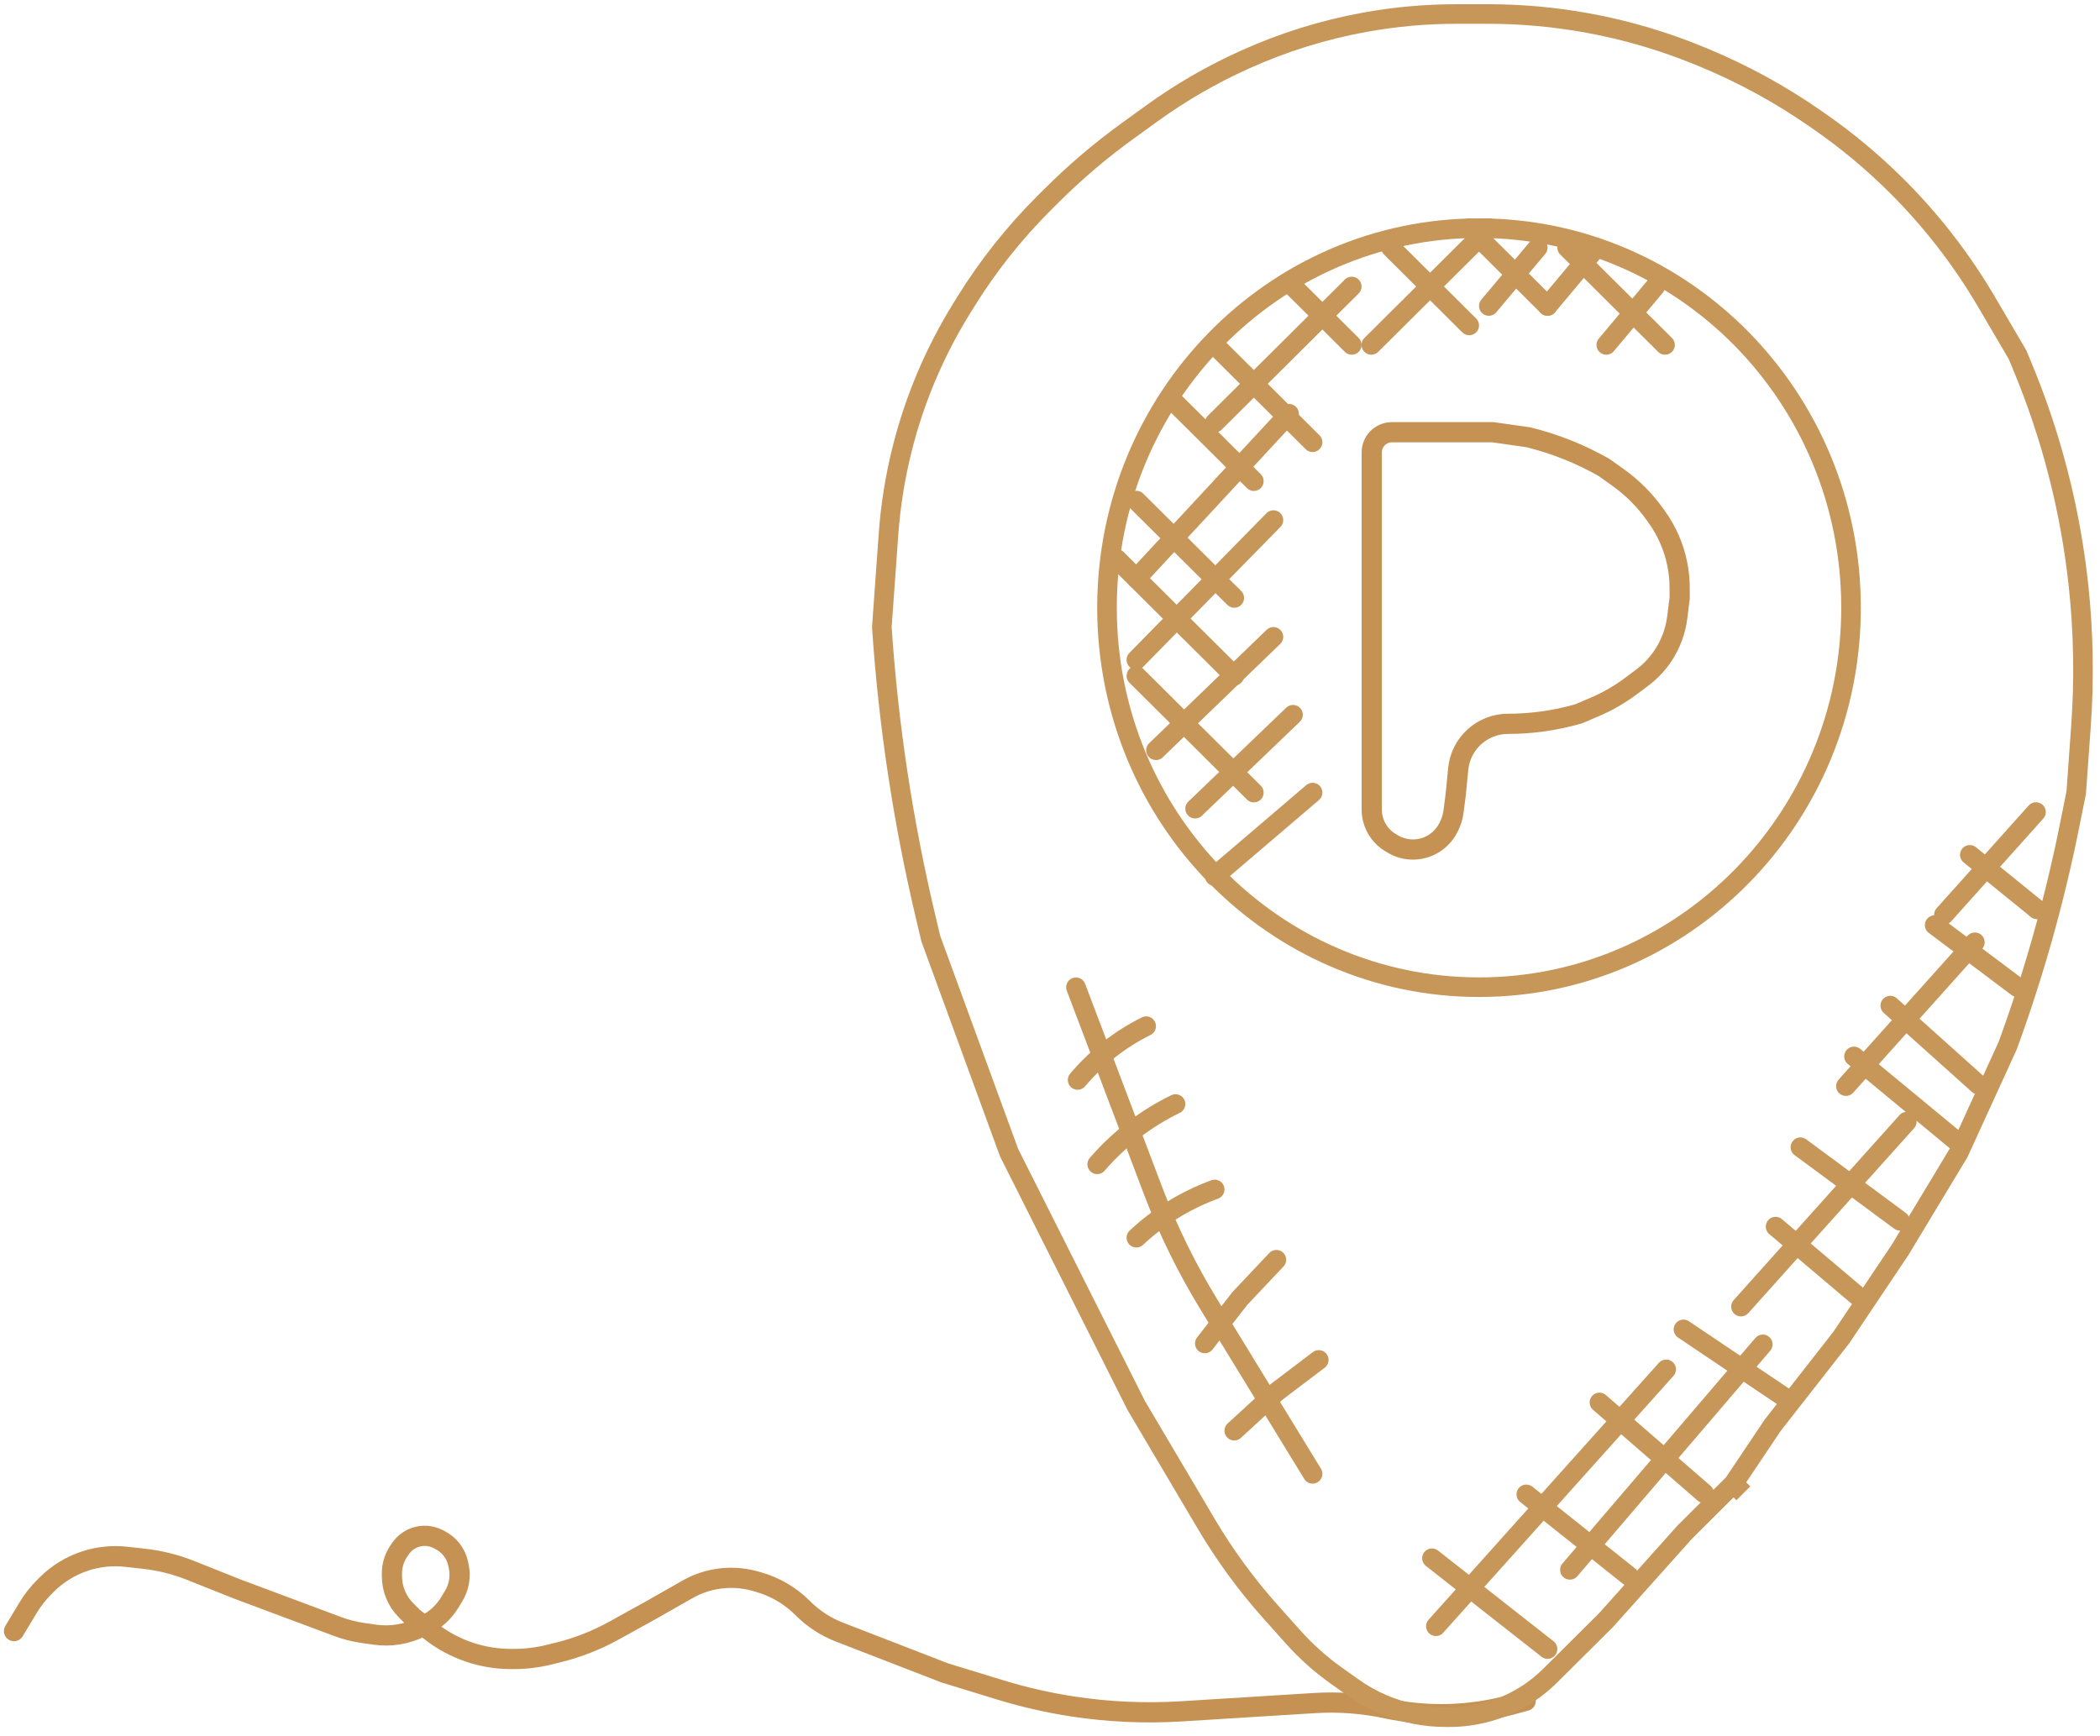
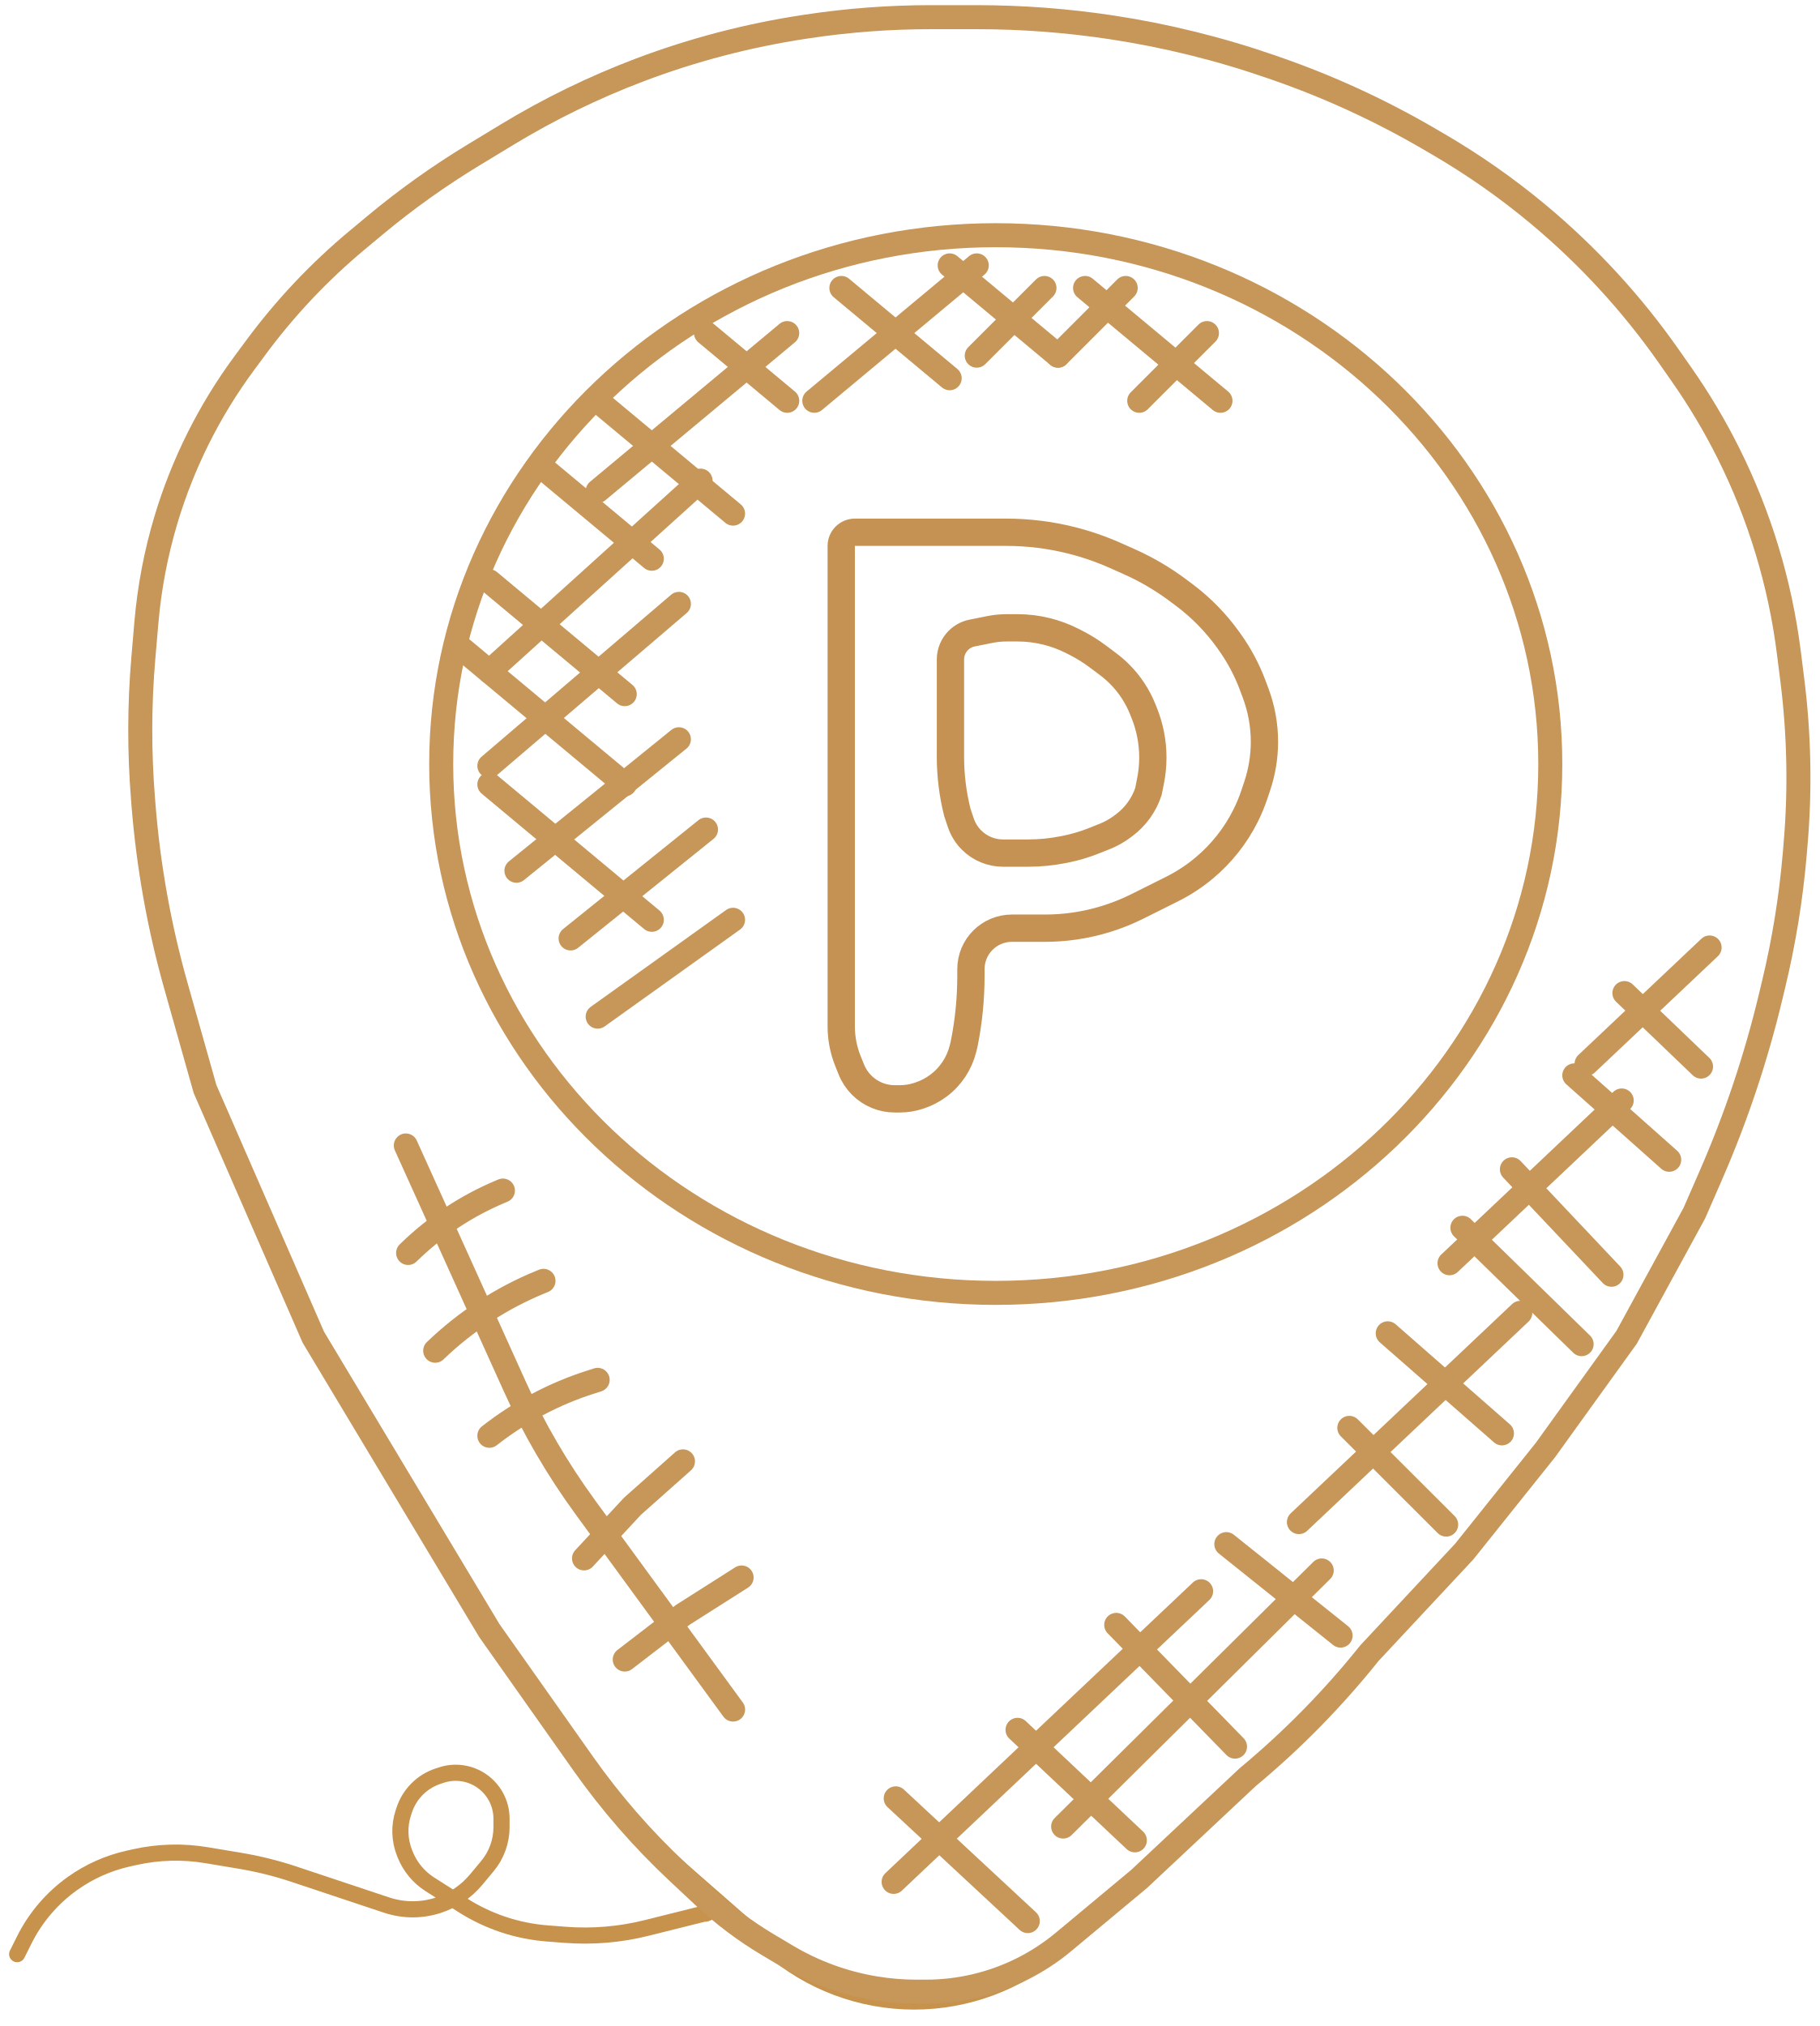
- <svg xmlns="http://www.w3.org/2000/svg" width="150" height="124" viewBox="0 0 150 124" fill="none">
-   <path d="M1 116.526L2 114.867C2.332 114.315 2.73 113.807 3.186 113.353L3.338 113.201C4.102 112.441 5.032 111.868 6.055 111.528V111.528C7.006 111.212 8.015 111.106 9.011 111.216L10.279 111.357C11.42 111.483 12.538 111.762 13.604 112.187L16.997 113.539L20.996 115.033L24.139 116.207C24.708 116.419 25.299 116.57 25.9 116.655L26.78 116.781C27.897 116.939 29.035 116.755 30.044 116.253L30.379 116.086C31.107 115.723 31.717 115.16 32.137 114.463L32.414 114.003C32.787 113.384 32.915 112.648 32.773 111.94L32.732 111.739C32.582 110.99 32.093 110.351 31.409 110.011L31.267 109.94C30.772 109.693 30.2 109.653 29.675 109.827V109.827C29.234 109.974 28.854 110.263 28.596 110.649L28.464 110.845C28.158 111.303 27.995 111.841 27.995 112.391V112.599C27.995 113.519 28.361 114.402 29.014 115.052L29.494 115.531L30.699 116.49C31.555 117.173 32.526 117.699 33.566 118.044V118.044C34.511 118.358 35.501 118.518 36.498 118.518H36.699C37.558 118.518 38.414 118.413 39.248 118.206L39.923 118.038C41.296 117.696 42.619 117.175 43.857 116.49L46.491 115.033L49.102 113.547C49.69 113.212 50.329 112.973 50.993 112.841V112.841C51.977 112.645 52.993 112.686 53.958 112.961L54.179 113.024C55.366 113.361 56.448 113.996 57.322 114.867L57.369 114.913C58.107 115.649 58.99 116.223 59.962 116.599L67.487 119.514L71.448 120.728C73.137 121.246 74.862 121.64 76.609 121.908V121.908C79.185 122.303 81.796 122.42 84.397 122.258L93.901 121.667C95.613 121.56 97.332 121.688 99.01 122.046V122.046C101.947 122.673 104.992 122.589 107.891 121.802L108.979 121.506" stroke="#C59253" stroke-width="1.443" stroke-linecap="round" />
-   <path d="M114.735 24.64L118.232 20.468" stroke="#C79659" stroke-width="1.399" stroke-linecap="round" />
-   <path d="M106.344 21.859L109.841 17.687" stroke="#C79659" stroke-width="1.399" stroke-linecap="round" />
-   <path d="M86.763 30.201L96.553 20.468" stroke="#C79659" stroke-width="1.399" stroke-linecap="round" />
-   <path d="M81.169 41.327L92.077 29.561" stroke="#C79659" stroke-width="1.399" stroke-linecap="round" />
-   <path d="M81.169 47.136L90.959 37.155" stroke="#C79659" stroke-width="1.399" stroke-linecap="round" />
-   <path d="M85.365 57.771L92.358 51.061" stroke="#C79659" stroke-width="1.399" stroke-linecap="round" />
-   <path d="M86.764 62.592L93.756 56.623" stroke="#C79659" stroke-width="1.399" stroke-linecap="round" />
-   <path d="M93.758 105.291L86.351 93.193C84.766 90.604 83.427 87.873 82.351 85.035L76.854 70.53" stroke="#C79659" stroke-width="1.399" stroke-linecap="round" />
-   <path d="M76.973 77.153L77.041 77.075C78.381 75.508 80.023 74.228 81.869 73.31V73.31" stroke="#C79659" stroke-width="1.399" stroke-linecap="round" />
-   <path d="M78.372 83.178L78.432 83.11C79.973 81.34 81.856 79.898 83.966 78.872V78.872" stroke="#C79659" stroke-width="1.399" stroke-linecap="round" />
-   <path d="M81.169 88.421V88.421C82.739 86.951 84.58 85.803 86.59 85.04L86.763 84.974" stroke="#C79659" stroke-width="1.399" stroke-linecap="round" />
-   <path d="M86.058 95.976L88.563 92.76L91.17 89.997" stroke="#C79659" stroke-width="1.399" stroke-linecap="round" />
-   <path d="M88.162 102.208L91.167 99.449L94.198 97.153" stroke="#C79659" stroke-width="1.399" stroke-linecap="round" />
-   <path d="M82.568 53.599L90.959 45.498" stroke="#C79659" stroke-width="1.399" stroke-linecap="round" />
-   <path d="M97.952 24.639L106.343 16.296" stroke="#C79659" stroke-width="1.399" stroke-linecap="round" />
-   <path d="M110.539 21.859L114.036 17.687" stroke="#C79659" stroke-width="1.399" stroke-linecap="round" />
-   <path d="M124.525 106.684L123.826 105.988M123.826 105.988L126.623 101.817L131.518 95.559L135.714 89.302L139.909 82.349L143.406 74.701V74.701C145.268 69.609 146.74 64.383 147.809 59.069L148.301 56.623L148.641 51.886C148.88 48.561 148.824 45.222 148.473 41.907V41.907C147.895 36.451 146.524 31.108 144.403 26.047L144.105 25.335L141.891 21.561C140.111 18.528 137.947 15.736 135.453 13.256V13.256C133.765 11.578 131.934 10.05 129.981 8.691L129.663 8.47C127.177 6.74 124.512 5.282 121.714 4.123L121.467 4.021C118.851 2.937 116.127 2.137 113.341 1.633V1.633C111.012 1.212 108.65 1 106.283 1H104.038C101.85 1 99.666 1.196 97.513 1.585V1.585C94.554 2.12 91.671 3.017 88.931 4.255L88.829 4.301C86.526 5.342 84.333 6.613 82.284 8.095L80.55 9.349C78.635 10.734 76.831 12.266 75.155 13.933L74.629 14.456C72.47 16.603 70.57 18.994 68.968 21.583L68.68 22.049C66.761 25.148 65.332 28.525 64.444 32.06V32.06C63.94 34.062 63.613 36.105 63.465 38.164L62.988 44.803V44.803C63.453 51.744 64.492 58.635 66.094 65.404L66.484 67.052L72.079 82.349L81.169 100.426L85.283 107.379L86.172 108.882C87.496 111.119 89.035 113.222 90.768 115.16L92.378 116.962C93.294 117.986 94.322 118.905 95.443 119.701L96.662 120.567C97.973 121.498 99.481 122.145 101.059 122.459V122.459C101.779 122.602 102.518 122.675 103.252 122.675H103.528C105.371 122.675 107.179 122.177 108.762 121.233V121.233C109.478 120.806 110.139 120.292 110.731 119.704L114.735 115.722L120.329 109.465L123.826 105.988Z" stroke="#C79659" stroke-width="1.399" />
-   <path d="M105.645 16.3C120.307 16.3 132.217 28.426 132.217 43.413C132.217 58.399 120.307 70.525 105.645 70.525C90.982 70.525 79.071 58.399 79.071 43.413C79.071 28.426 90.982 16.3 105.645 16.3Z" stroke="#C79659" stroke-width="1.399" />
-   <path d="M111.938 17.687L118.931 24.64" stroke="#C79659" stroke-width="1.399" stroke-linecap="round" />
-   <path d="M104.945 16.296L110.539 21.858" stroke="#C79659" stroke-width="1.399" stroke-linecap="round" />
-   <path d="M92.358 20.468L96.554 24.64" stroke="#C79659" stroke-width="1.399" stroke-linecap="round" />
-   <path d="M86.763 24.64L93.756 31.593" stroke="#C79659" stroke-width="1.399" stroke-linecap="round" />
-   <path d="M83.966 28.812L89.561 34.374" stroke="#C79659" stroke-width="1.399" stroke-linecap="round" />
-   <path d="M81.169 35.764L88.162 42.717" stroke="#C79659" stroke-width="1.399" stroke-linecap="round" />
-   <path d="M79.771 39.936L88.162 48.279" stroke="#C79659" stroke-width="1.399" stroke-linecap="round" />
-   <path d="M81.169 48.28L89.56 56.623" stroke="#C79659" stroke-width="1.399" stroke-linecap="round" />
-   <path d="M99.351 17.687L104.945 23.249" stroke="#C79659" stroke-width="1.399" stroke-linecap="round" />
-   <path d="M102.563 116.179L119.012 97.828" stroke="#C79659" stroke-width="1.399" stroke-linecap="round" />
-   <path d="M112.136 112.15L125.913 96.041" stroke="#C79659" stroke-width="1.399" stroke-linecap="round" />
-   <path d="M102.282 111.321L110.539 117.808" stroke="#C79659" stroke-width="1.399" stroke-linecap="round" />
-   <path d="M109.022 106.757L116.365 112.605" stroke="#C79659" stroke-width="1.399" stroke-linecap="round" />
-   <path d="M114.246 100.19L121.728 106.683" stroke="#C79659" stroke-width="1.399" stroke-linecap="round" />
-   <path d="M120.248 94.972L127.322 99.731" stroke="#C79659" stroke-width="1.399" stroke-linecap="round" />
-   <path d="M124.356 93.344L136.2 80.13" stroke="#C79659" stroke-width="1.399" stroke-linecap="round" />
-   <path d="M126.828 87.631L132.916 92.778" stroke="#C79659" stroke-width="1.399" stroke-linecap="round" />
-   <path d="M128.601 81.958L135.713 87.215" stroke="#C79659" stroke-width="1.399" stroke-linecap="round" />
-   <path d="M131.851 77.594L141.063 67.317" stroke="#C79659" stroke-width="1.399" stroke-linecap="round" />
-   <path d="M132.428 75.471L139.909 81.653" stroke="#C79659" stroke-width="1.399" stroke-linecap="round" />
-   <path d="M135.02 71.841L141.308 77.481" stroke="#C79659" stroke-width="1.399" stroke-linecap="round" />
-   <path d="M138.19 66.088L144.105 70.528" stroke="#C79659" stroke-width="1.399" stroke-linecap="round" />
-   <path d="M138.848 65.354L145.427 58.013" stroke="#C79659" stroke-width="1.399" stroke-linecap="round" />
-   <path d="M140.701 61.07L145.504 64.967" stroke="#C79659" stroke-width="1.399" stroke-linecap="round" />
-   <path d="M97.981 57.836V32.32C97.981 31.523 98.627 30.878 99.423 30.878H106.635L109.159 31.237L109.225 31.253C111.095 31.719 112.893 32.438 114.568 33.392L115.564 34.101C116.575 34.82 117.461 35.703 118.184 36.712L118.345 36.935C118.71 37.445 119.02 37.993 119.267 38.569C119.735 39.656 119.976 40.827 119.976 42.01V42.731L119.803 44.111C119.68 45.093 119.329 46.032 118.779 46.854C118.378 47.453 117.878 47.98 117.301 48.411L116.475 49.028C115.687 49.617 114.832 50.109 113.927 50.496L112.765 50.992L112.668 51.019C111.058 51.478 109.391 51.71 107.716 51.71C105.876 51.71 104.335 53.108 104.157 54.94L103.98 56.771L103.82 57.997C103.774 58.353 103.668 58.698 103.507 59.019L103.453 59.127C103.178 59.675 102.731 60.12 102.182 60.393C101.791 60.588 101.359 60.69 100.923 60.69C100.413 60.69 99.913 60.552 99.476 60.29L99.321 60.198C98.694 59.823 98.241 59.214 98.064 58.505C98.008 58.286 97.981 58.061 97.981 57.836Z" stroke="#C59253" stroke-width="1.443" stroke-linecap="round" />
+ <svg xmlns="http://www.w3.org/2000/svg" width="106" height="118" viewBox="0 0 106 118" fill="none">
+   <path d="M1 113.815L1.416 112.982C2.069 111.676 3.032 110.55 4.22 109.701V109.701C5.198 109.003 6.307 108.508 7.48 108.247L7.867 108.161C9.232 107.858 10.643 107.82 12.022 108.05L13.953 108.372C15.034 108.552 16.098 108.816 17.137 109.163L22.517 110.956C23.506 111.286 24.574 111.286 25.562 110.956V110.956C26.411 110.673 27.165 110.159 27.738 109.471L28.39 108.688C28.921 108.051 29.212 107.248 29.212 106.418V105.923C29.212 104.985 28.72 104.115 27.915 103.632V103.632C27.246 103.231 26.435 103.142 25.695 103.389L25.509 103.451C24.584 103.759 23.858 104.485 23.55 105.41L23.497 105.569C23.24 106.339 23.265 107.175 23.567 107.929L23.6 108.012C23.886 108.728 24.39 109.335 25.04 109.749L26.953 110.966C28.436 111.91 30.129 112.475 31.882 112.609L32.919 112.689C34.512 112.812 36.115 112.677 37.666 112.289L40.919 111.476C40.951 111.468 40.983 111.464 41.016 111.464V111.464C41.373 111.464 41.552 111.031 41.299 110.779L37.5 107L44.828 113.412C47.157 115.45 50.148 116.574 53.243 116.574V116.574C56.312 116.574 59.278 115.47 61.599 113.464L68.5 107.5" stroke="#C7924B" stroke-width="0.94" stroke-linecap="round" />
+   <path d="M42.701 99.569L34.107 87.806C32.479 85.578 31.099 83.216 29.985 80.751L23.638 66.715" stroke="#C79659" stroke-width="1.399" stroke-linecap="round" />
+   <path d="M23.772 72.976V72.976C25.334 71.445 27.175 70.225 29.188 69.387L29.294 69.343" stroke="#C79659" stroke-width="1.399" stroke-linecap="round" />
+   <path d="M25.349 78.67V78.67C27.133 76.953 29.228 75.59 31.513 74.659L31.658 74.6" stroke="#C79659" stroke-width="1.399" stroke-linecap="round" />
+   <path d="M28.504 83.624V83.624C30.276 82.235 32.28 81.173 34.415 80.494L34.813 80.367" stroke="#C79659" stroke-width="1.399" stroke-linecap="round" />
+   <path d="M34.018 90.765L36.843 87.726L39.782 85.114" stroke="#C79659" stroke-width="1.399" stroke-linecap="round" />
+   <path d="M36.39 96.656L39.779 94.048L43.197 91.877" stroke="#C79659" stroke-width="1.399" stroke-linecap="round" />
+   <path d="M85.285 90.371L79.764 96.286C77.667 98.908 75.31 101.312 72.731 103.461L72.667 103.514L66.358 109.429L61.954 113.098C61.212 113.716 60.401 114.247 59.538 114.678C57.799 115.548 55.883 116 53.939 116H53.384C52.571 116 51.76 115.933 50.958 115.799C49.148 115.498 47.411 114.861 45.834 113.923L44.719 113.26C43.377 112.46 42.124 111.518 40.984 110.449L39.444 109.006C37.413 107.102 35.581 104.997 33.976 102.723L33.143 101.543L28.504 94.971L18.252 77.886L11.943 63.429L10.245 57.414C9.276 53.984 8.646 50.468 8.361 46.916L8.328 46.496C8.11 43.77 8.117 41.031 8.351 38.306L8.527 36.256C8.701 34.224 9.084 32.215 9.67 30.262C10.652 26.988 12.193 23.909 14.223 21.159L14.882 20.268C16.597 17.945 18.584 15.837 20.802 13.989L21.837 13.127C23.651 11.616 25.575 10.243 27.593 9.02L29.562 7.826C32.006 6.345 34.581 5.091 37.253 4.078C40.349 2.906 43.561 2.064 46.835 1.568L46.987 1.545C49.383 1.182 51.802 1 54.225 1H56.892C59.519 1 62.142 1.198 64.739 1.591C67.914 2.072 71.039 2.844 74.073 3.898L74.336 3.989C77.422 5.061 80.396 6.429 83.218 8.075L83.79 8.408C85.834 9.601 87.776 10.961 89.594 12.477C92.492 14.891 95.055 17.68 97.218 20.769L97.955 21.822C98.97 23.272 99.877 24.795 100.669 26.378C102.492 30.023 103.684 33.951 104.195 37.995L104.396 39.588C104.798 42.768 104.862 45.982 104.588 49.175L104.539 49.754C104.321 52.295 103.913 54.817 103.317 57.297L103.123 58.107C102.273 61.648 101.113 65.107 99.657 68.444L98.691 70.657L94.748 77.886L90.016 84.457L85.285 90.371Z" stroke="#C79659" stroke-width="1.399" />
+   <path d="M58 13.699C75.87 13.699 90.301 27.52 90.301 44.5C90.301 61.48 75.87 75.301 58 75.301C40.13 75.301 25.699 61.48 25.699 44.5C25.699 27.52 40.13 13.699 58 13.699Z" stroke="#C79659" stroke-width="1.399" />
+   <path d="M52.052 109.606L69.963 92.678" stroke="#C79659" stroke-width="1.399" stroke-linecap="round" />
+   <path d="M61.926 106.383L76.988 91.468" stroke="#C79659" stroke-width="1.399" stroke-linecap="round" />
+   <path d="M52.174 104.741L59.866 111.889" stroke="#C79659" stroke-width="1.399" stroke-linecap="round" />
+   <path d="M59.269 100.75L66.103 107.186" stroke="#C79659" stroke-width="1.399" stroke-linecap="round" />
+   <path d="M65.018 94.638L71.937 101.728" stroke="#C79659" stroke-width="1.399" stroke-linecap="round" />
+   <path d="M71.431 89.934L78.087 95.262" stroke="#C79659" stroke-width="1.399" stroke-linecap="round" />
+   <path d="M75.659 88.651L88.555 76.463" stroke="#C79659" stroke-width="1.399" stroke-linecap="round" />
+   <path d="M78.595 83.163L84.237 88.796" stroke="#C79659" stroke-width="1.399" stroke-linecap="round" />
+   <path d="M80.832 77.656L87.485 83.483" stroke="#C79659" stroke-width="1.399" stroke-linecap="round" />
+   <path d="M84.431 73.575L94.461 64.095" stroke="#C79659" stroke-width="1.399" stroke-linecap="round" />
+   <path d="M85.182 71.508L92.126 78.287" stroke="#C79659" stroke-width="1.399" stroke-linecap="round" />
+   <path d="M88.065 68.104L93.865 74.245" stroke="#C79659" stroke-width="1.399" stroke-linecap="round" />
+   <path d="M91.7 62.633L97.228 67.548" stroke="#C79659" stroke-width="1.399" stroke-linecap="round" />
+   <path d="M92.416 61.956L99.581 55.185" stroke="#C79659" stroke-width="1.399" stroke-linecap="round" />
+   <path d="M94.618 57.84L99.082 62.121" stroke="#C79659" stroke-width="1.399" stroke-linecap="round" />
+   <path d="M66.358 23.343L70.302 19.4" stroke="#C79659" stroke-width="1.399" stroke-linecap="round" />
+   <path d="M56.894 20.715L60.838 16.772" stroke="#C79659" stroke-width="1.399" stroke-linecap="round" />
+   <path d="M34.813 28.599L45.853 19.4" stroke="#C79659" stroke-width="1.399" stroke-linecap="round" />
+   <path d="M28.504 39.114L40.806 27.994" stroke="#C79659" stroke-width="1.399" stroke-linecap="round" />
+   <path d="M28.504 44.605L39.545 35.171" stroke="#C79659" stroke-width="1.399" stroke-linecap="round" />
+   <path d="M33.236 54.657L41.122 48.314" stroke="#C79659" stroke-width="1.399" stroke-linecap="round" />
+   <path d="M34.813 59.212L42.699 53.571" stroke="#C79659" stroke-width="1.399" stroke-linecap="round" />
+   <path d="M30.081 50.714L39.544 43.057" stroke="#C79659" stroke-width="1.399" stroke-linecap="round" />
+   <path d="M47.431 23.342L56.894 15.457" stroke="#C79659" stroke-width="1.399" stroke-linecap="round" />
+   <path d="M61.626 20.715L65.57 16.772" stroke="#C79659" stroke-width="1.399" stroke-linecap="round" />
+   <path d="M63.203 16.772L71.09 23.343" stroke="#C79659" stroke-width="1.399" stroke-linecap="round" />
+   <path d="M55.317 15.457L61.626 20.714" stroke="#C79659" stroke-width="1.399" stroke-linecap="round" />
+   <path d="M41.122 19.4L45.855 23.343" stroke="#C79659" stroke-width="1.399" stroke-linecap="round" />
+   <path d="M34.812 23.343L42.699 29.914" stroke="#C79659" stroke-width="1.399" stroke-linecap="round" />
+   <path d="M31.658 27.286L37.967 32.543" stroke="#C79659" stroke-width="1.399" stroke-linecap="round" />
+   <path d="M28.504 33.857L36.39 40.429" stroke="#C79659" stroke-width="1.399" stroke-linecap="round" />
+   <path d="M26.927 37.8L36.39 45.685" stroke="#C79659" stroke-width="1.399" stroke-linecap="round" />
+   <path d="M28.504 45.686L37.967 53.572" stroke="#C79659" stroke-width="1.399" stroke-linecap="round" />
+   <path d="M49.008 16.772L55.317 22.029" stroke="#C79659" stroke-width="1.399" stroke-linecap="round" />
+   <path d="M49 59.783V31.795C49 31.356 49.356 31 49.795 31H58.608C59.885 31 61.157 31.157 62.395 31.466C63.271 31.685 64.126 31.98 64.95 32.346L65.755 32.704C66.775 33.157 67.74 33.724 68.632 34.393L68.991 34.662C69.971 35.397 70.832 36.279 71.545 37.276L71.628 37.392C72.179 38.164 72.626 39.004 72.959 39.891L73.135 40.36C73.476 41.269 73.651 42.232 73.651 43.204C73.651 44.074 73.51 44.939 73.235 45.765L73.069 46.262C72.927 46.689 72.754 47.106 72.553 47.509C71.966 48.683 71.139 49.726 70.13 50.566C69.564 51.038 68.945 51.443 68.286 51.773L66.892 52.47L66.255 52.788C65.097 53.367 63.852 53.756 62.571 53.939C62.006 54.02 61.437 54.06 60.867 54.06H58.94C57.622 54.06 56.554 55.128 56.554 56.446V56.843C56.554 58.165 56.424 59.484 56.164 60.781L56.157 60.819L56.09 61.086C55.876 61.942 55.374 62.699 54.668 63.228C54.337 63.476 53.969 63.669 53.577 63.8L53.507 63.823C53.155 63.94 52.787 64 52.416 64H52.116C51.394 64 50.701 63.713 50.19 63.202C49.93 62.942 49.725 62.631 49.588 62.288L49.385 61.782C49.131 61.146 49 60.468 49 59.783Z" stroke="#C59253" stroke-width="1.59" />
+   <path d="M55.361 40.542V38.409C55.361 37.993 55.527 37.594 55.821 37.3C56.04 37.081 56.319 36.931 56.622 36.871L57.654 36.664C57.98 36.599 58.312 36.566 58.644 36.566H59.266C59.841 36.566 60.415 36.637 60.973 36.776C61.471 36.901 61.955 37.08 62.414 37.309L62.596 37.4C63.073 37.639 63.528 37.92 63.955 38.24L64.556 38.691C64.787 38.865 65.006 39.054 65.21 39.259C65.795 39.843 66.255 40.54 66.562 41.308L66.655 41.54C66.812 41.934 66.933 42.342 67.016 42.758C67.196 43.657 67.196 44.584 67.016 45.483L66.891 46.108C66.633 46.885 66.143 47.564 65.488 48.056L65.377 48.139C65.063 48.375 64.719 48.568 64.355 48.714L63.73 48.963C63.188 49.18 62.628 49.347 62.055 49.461L61.959 49.48C61.273 49.618 60.575 49.687 59.876 49.687H58.542H58.424C57.736 49.687 57.076 49.413 56.59 48.927C56.305 48.642 56.09 48.295 55.963 47.913L55.759 47.301C55.495 46.245 55.361 45.16 55.361 44.072V43.325V40.542Z" stroke="#C59253" stroke-width="1.59" />
</svg>
